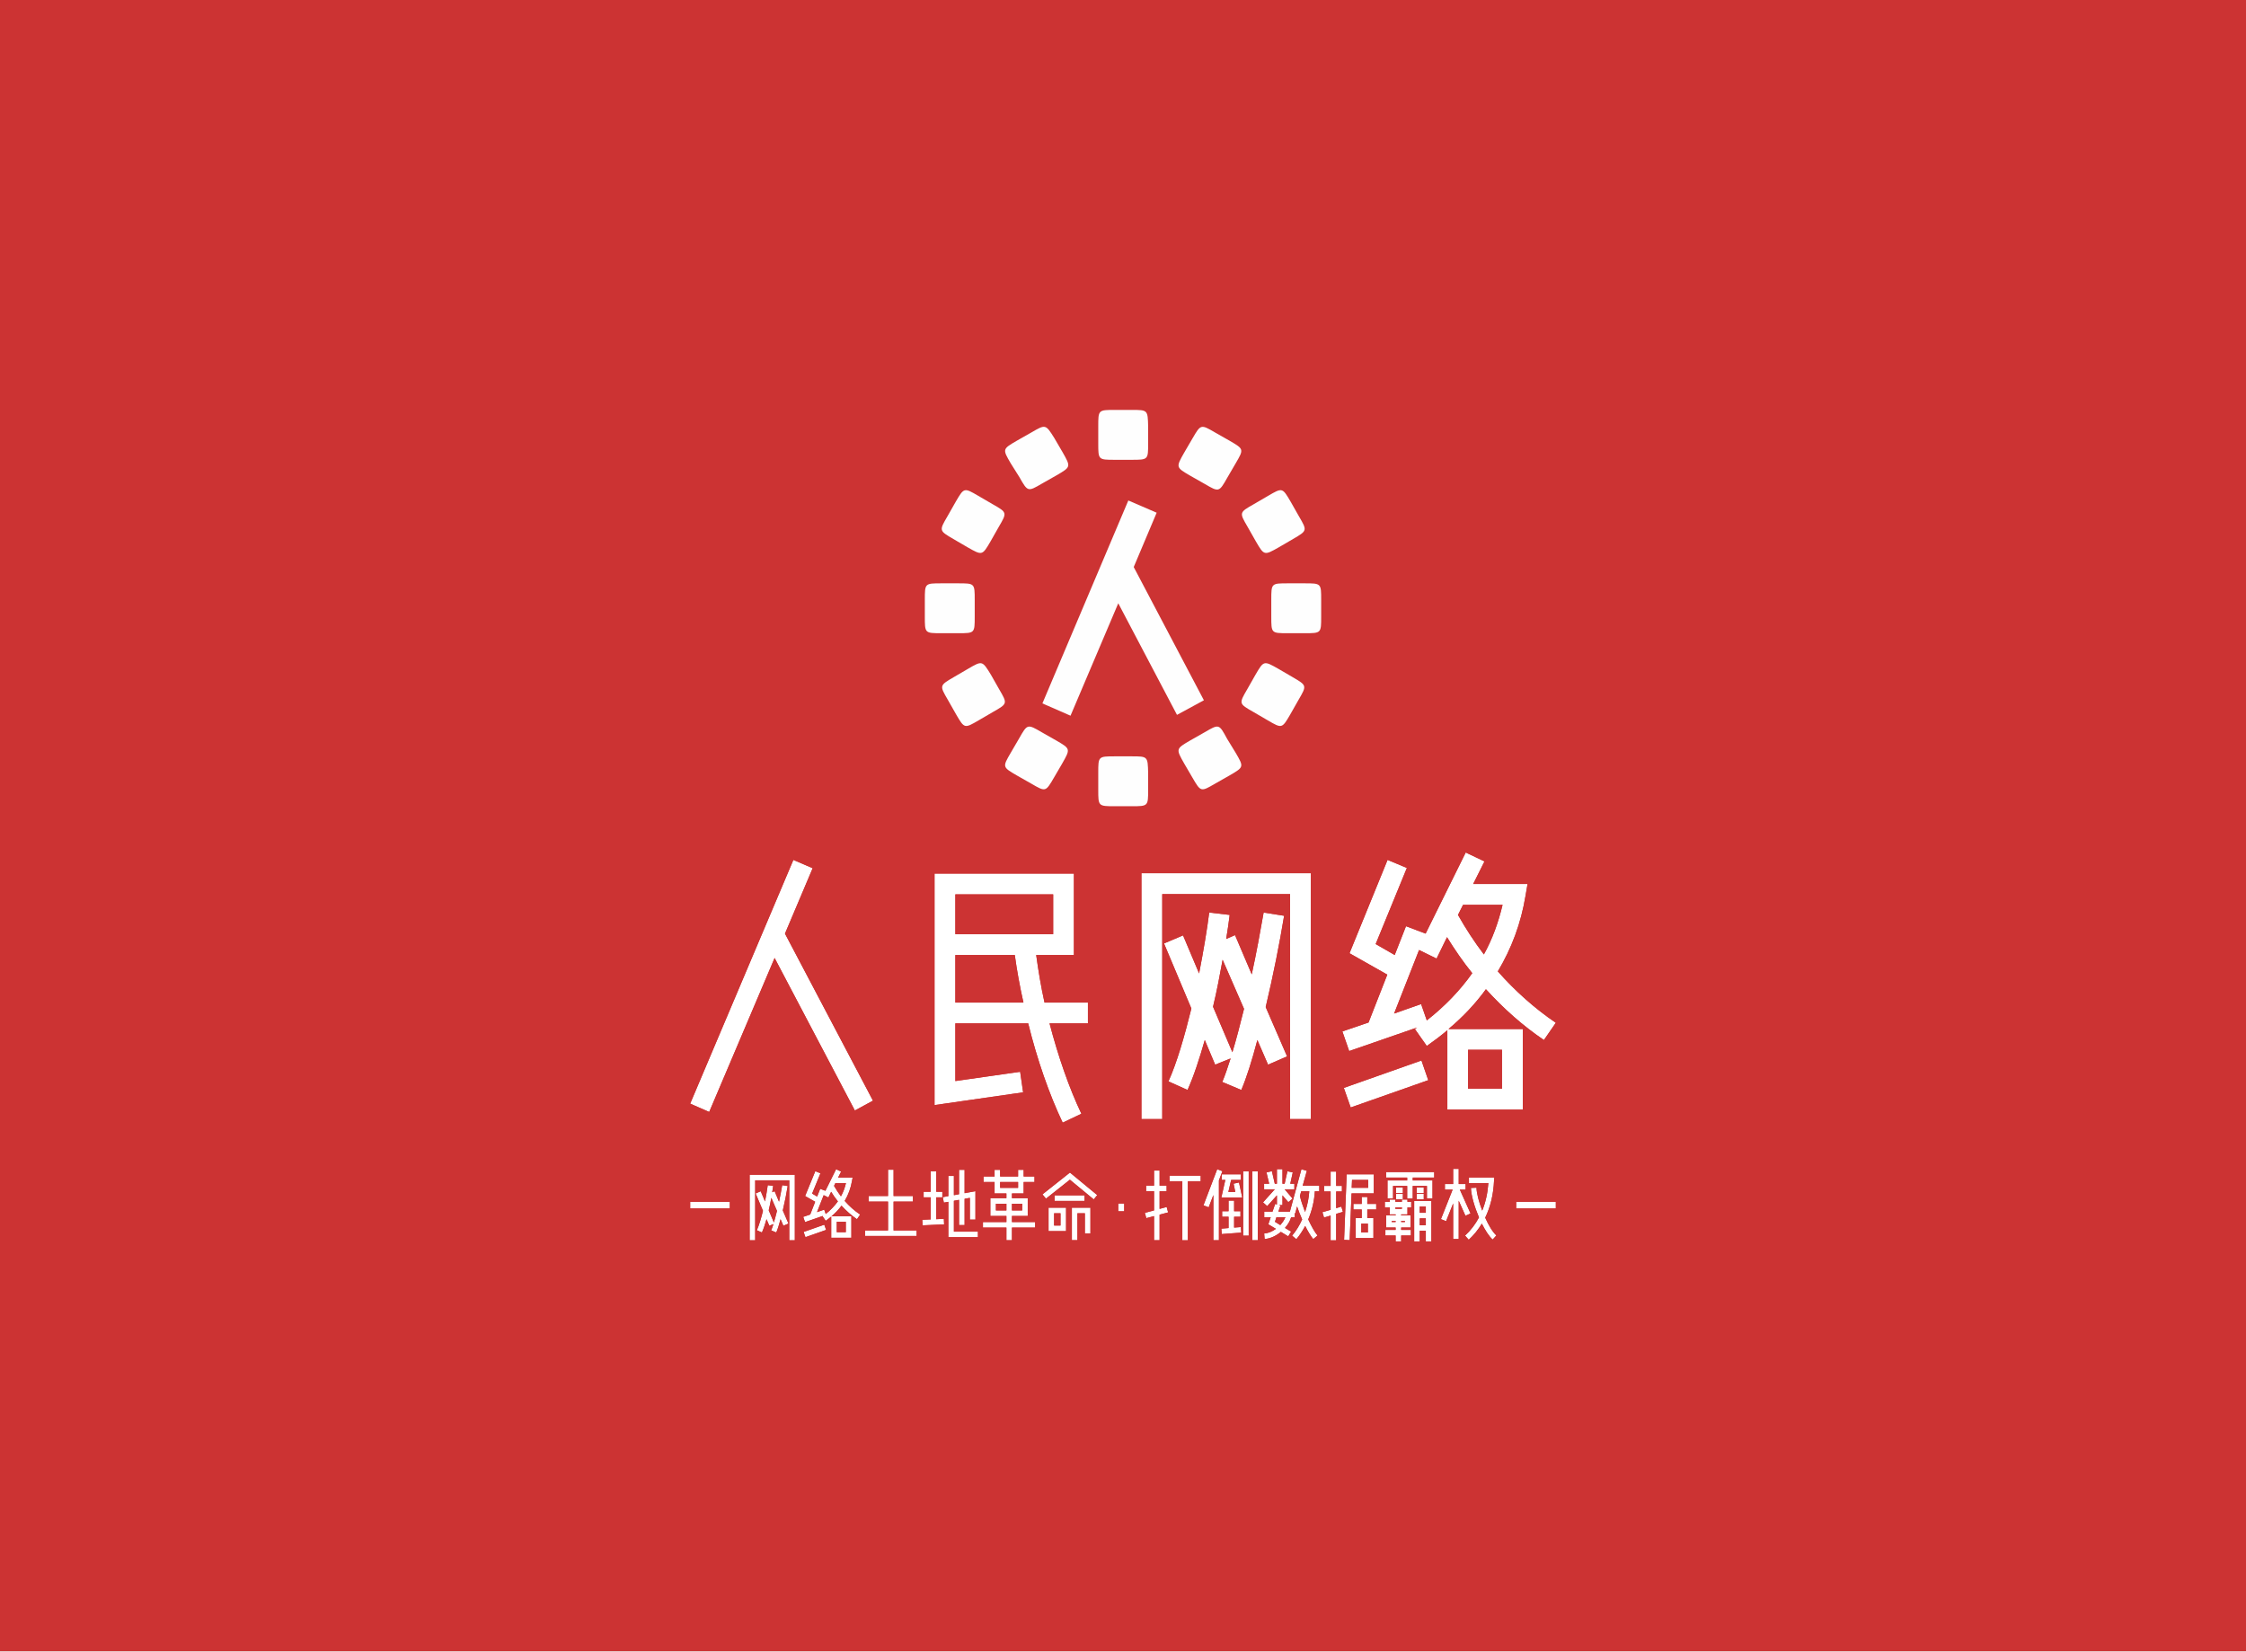
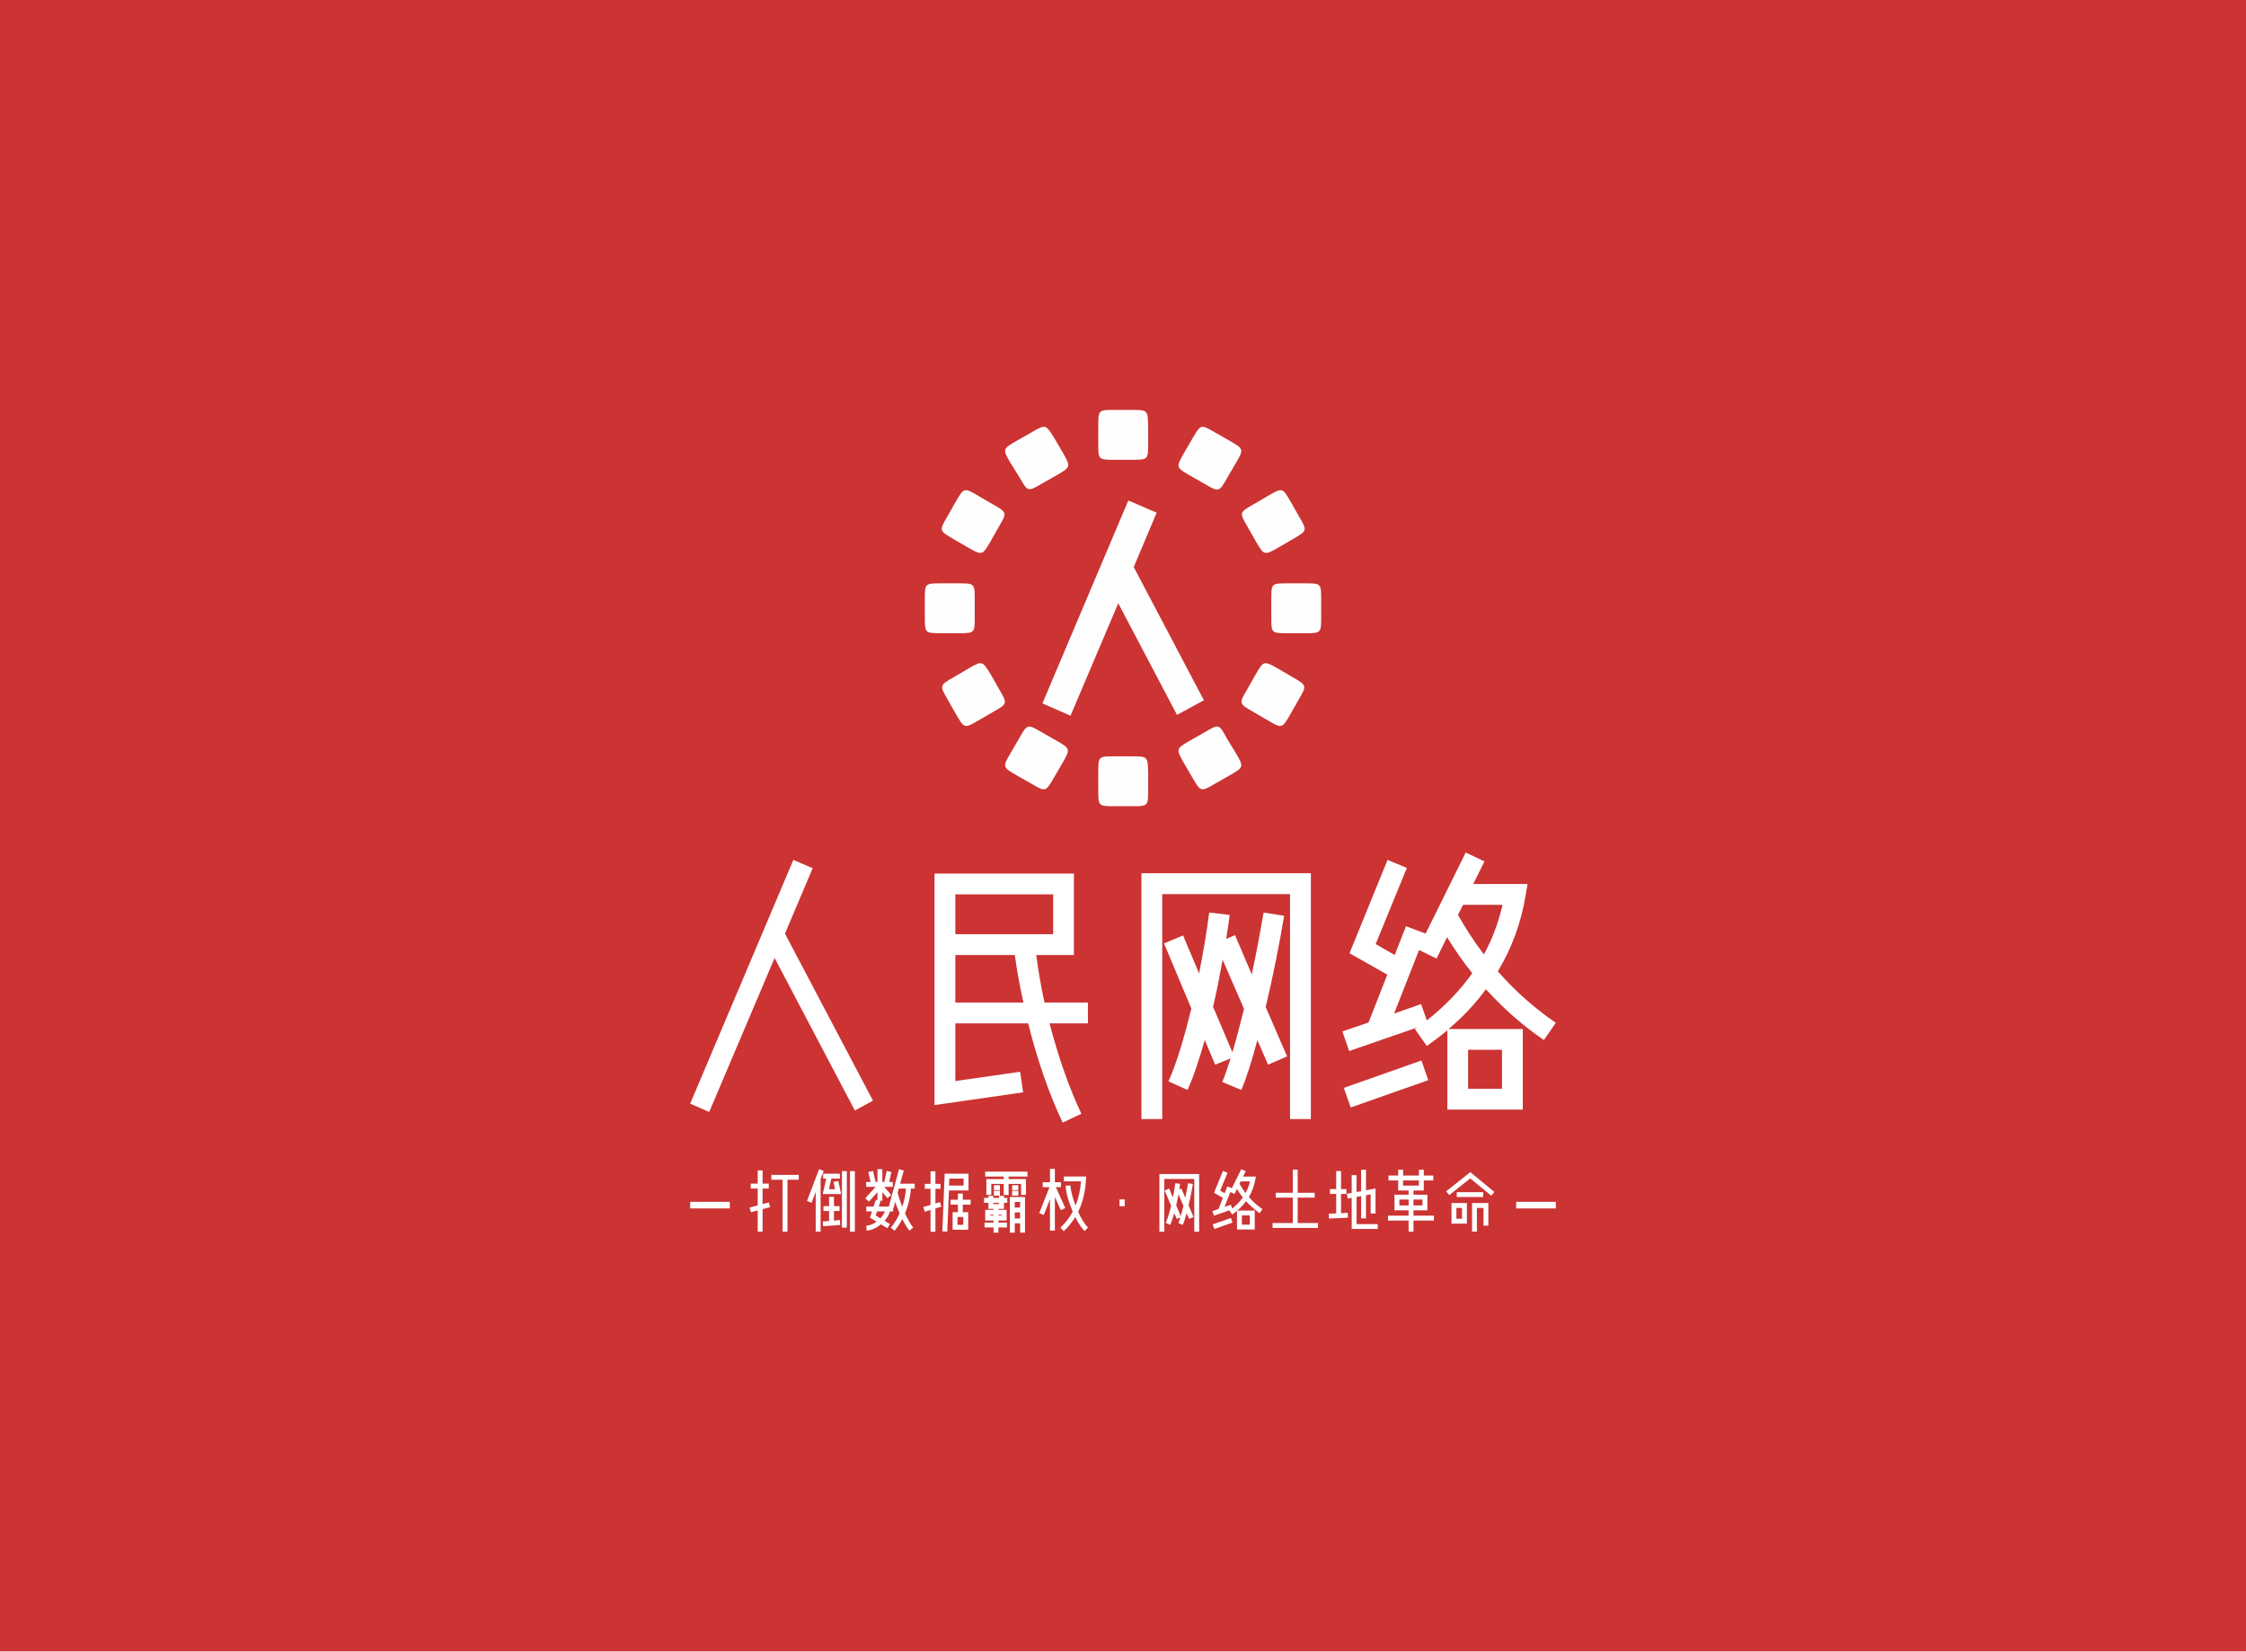
<svg xmlns="http://www.w3.org/2000/svg" data-v-2ae09346="" version="1.0" width="100%" height="100%" viewBox="0 0 340 250" preserveAspectRatio="xMidYMid meet" color-interpolation-filters="sRGB" class="el-tooltip" style="margin: auto;">
  <rect data-v-2ae09346="" x="0" y="0" width="100%" height="100%" fill="#cc3333" fill-opacity="1" class="background" />
  <rect data-v-2ae09346="" x="0" y="0" width="100%" height="100%" fill="url(#watermark)" fill-opacity="1" class="watermarklayer" />
  <g data-v-2ae09346="" fill="#ffffff" class="icon-text-wrapper icon-svg-group iconsvg" transform="translate(104.48,62.05901)">
    <g class="iconsvg-imagesvg font-path" transform="translate(35.52,0)">
      <rect fill="#ffffff" fill-opacity="0" stroke-width="2" x="0" y="0" width="60" height="60" class="image-rect" />
      <svg filter="url(#colors4908014325)" viewBox="0 0 60 60" x="0" y="0" width="60" height="60" filtersec="colorsf9414287352" class="image-svg-svg">
        <g>
          <svg version="1.1" x="0" y="0" viewBox="16.9 -18 100.1 100.1" enable-background="new 17 -18 100 100" xml:space="preserve" width="60" height="60">
            <path d="M90.2-12.3c-3.6-2.1-3.6-2.1-5.7,1.5l-2.1,3.6c-2.1,3.7-2.1,3.7,1.5,5.8l3.7,2.1c3.6,2.1,3.6,2.1,5.7-1.6l2.1-3.6  c2.1-3.6,2.1-3.6-1.5-5.7L90.2-12.3z M112.8,25.8h-4.2c-4.2,0-4.2,0-4.2,4.2v4.2c0,4.2,0,4.2,4.2,4.2h4.2c4.2,0,4.2,0,4.2-4.2v-4.2  C117,25.8,117,25.8,112.8,25.8z M69.1-18h-4.2c-4.2,0-4.2,0-4.2,4.2v4.2c0,4.2,0,4.2,4.2,4.2h4.2c4.2,0,4.2,0,4.2-4.2v-4.2  C73.2-18,73.2-18,69.1-18z M43.8-12.3l-3.7,2.1c-3.6,2.1-3.6,2.1-1.5,5.7L40.8-1c2.1,3.7,2.1,3.7,5.7,1.6l3.7-2.1  c3.6-2.1,3.6-2.1,1.5-5.8l-2.1-3.6C47.4-14.4,47.4-14.4,43.8-12.3z M106.2,47.4c-3.7-2.1-3.7-2.1-5.8,1.5l-2.1,3.7  c-2.1,3.6-2.1,3.6,1.6,5.7l3.6,2.1c3.6,2.1,3.6,2.1,5.7-1.5l2.1-3.7c2.1-3.6,2.1-3.6-1.5-5.7L106.2,47.4z M87.6,63.4l-3.7,2.1  c-3.6,2.1-3.6,2.1-1.5,5.8l2.1,3.6c2.1,3.6,2.1,3.6,5.7,1.5l3.7-2.1c3.6-2.1,3.6-2.1,1.5-5.7L93.2,65C91.2,61.3,91.2,61.3,87.6,63.4  z M30.4,3.7c-3.6-2.1-3.6-2.1-5.7,1.5l-2.1,3.7c-2.1,3.6-2.1,3.6,1.5,5.7l3.6,2.1c3.7,2.1,3.7,2.1,5.8-1.5l2.1-3.7  c2.1-3.6,2.1-3.6-1.6-5.7L30.4,3.7z M25.3,25.8h-4.2c-4.2,0-4.2,0-4.2,4.2v4.2c0,4.2,0,4.2,4.2,4.2h4.2c4.2,0,4.2,0,4.2-4.2v-4.2  C29.5,25.8,29.5,25.8,25.3,25.8z M69.1,69.5h-4.2c-4.2,0-4.2,0-4.2,4.2v4.2c0,4.2,0,4.2,4.2,4.2h4.2c4.2,0,4.2,0,4.2-4.2v-4.2  C73.2,69.5,73.2,69.5,69.1,69.5z M27.8,47.4l-3.6,2.1c-3.6,2.1-3.6,2.1-1.5,5.7l2.1,3.7c2.1,3.6,2.1,3.6,5.7,1.5l3.6-2.1  c3.7-2.1,3.7-2.1,1.6-5.7l-2.1-3.7C31.4,45.3,31.4,45.3,27.8,47.4z M46.4,63.4c-3.6-2.1-3.6-2.1-5.7,1.6l-2.1,3.6  c-2.1,3.6-2.1,3.6,1.5,5.7l3.7,2.1c3.6,2.1,3.6,2.1,5.7-1.5l2.1-3.6c2.1-3.7,2.1-3.7-1.5-5.8L46.4,63.4z M103.6,3.7L100,5.8  c-3.7,2.1-3.7,2.1-1.6,5.7l2.1,3.7c2.1,3.6,2.1,3.6,5.8,1.5l3.6-2.1c3.6-2.1,3.6-2.1,1.5-5.7l-2.1-3.7  C107.2,1.6,107.2,1.6,103.6,3.7z" />
          </svg>
          <g transform="translate(19.2375,15.16)" stroke-width="2.2" stroke="red">
            <g transform="translate(0, 0)">
              <g>
                <path d="M12.46-16.87L21.91 1.09L24.05-0.07L13.69-19.74L16.94-27.44L14.67-28.42L2.52 0.28L4.76 1.26Z" transform="translate(-2.52, 28.42)" />
              </g>
            </g>
          </g>
        </g>
      </svg>
      <defs>
        <filter id="colors4908014325">
          <feColorMatrix type="matrix" values="0 0 0 0 0.996  0 0 0 0 0.996  0 0 0 0 0.996  0 0 0 1 0" class="icon-fecolormatrix" />
        </filter>
        <filter id="colorsf9414287352">
          <feColorMatrix type="matrix" values="0 0 0 0 0.996  0 0 0 0 0.996  0 0 0 0 0.996  0 0 0 1 0" class="icon-fecolormatrix" />
        </filter>
        <filter id="colorsb429399639">
          <feColorMatrix type="matrix" values="0 0 0 0 0  0 0 0 0 0  0 0 0 0 0  0 0 0 1 0" class="icon-fecolormatrix" />
        </filter>
      </defs>
    </g>
    <g transform="translate(0,66.99999)" mask="url(#0746de97-0546-4dd7-a503-7608e33ed88e)">
      <g fill-rule="" class="tp-name iconsvg-namesvg" transform="translate(0,0)">
        <g>
          <path d="M16.02-21.69L28.17 1.40L30.91-0.09L17.59-25.38L21.78-35.28L18.86-36.54L3.24 0.36L6.12 1.62ZM53.64-1.35L53.19-4.46L43.38-3.06L43.38-11.79L54.41-11.79C55.75-6.34 57.60-1.03 59.63 3.24L62.46 1.89C60.61-1.98 58.95-6.79 57.64-11.79L63.45-11.79L63.45-14.94L56.88-14.94C56.34-17.37 55.94-19.80 55.62-22.14L61.33-22.14L61.33-34.47L40.23-34.47L40.23 0.58ZM43.38-31.32L58.19-31.32L58.19-25.29L43.38-25.29ZM52.38-22.14C52.70-19.80 53.14-17.37 53.69-14.94L43.38-14.94L43.38-22.14ZM97.20-34.52L71.55-34.52L71.55 2.70L74.70 2.70L74.70-31.36L94.05-31.36L94.05 2.70L97.20 2.70ZM93.60-6.79L90.36-14.26C91.48-18.95 92.47-23.94 93.15-28.08L90.05-28.57C89.55-25.74 88.97-22.50 88.25-19.21L85.72-25.15L84.38-24.57C84.60-25.92 84.78-27.13 84.91-28.21L81.81-28.57C81.50-26.05 80.95-22.81 80.28-19.35L77.85-25.11L74.97-23.89L79.11-14.04C78.08-9.86 76.91-5.80 75.64-3.01L78.53-1.71C79.47-3.78 80.33-6.43 81.14-9.27L82.71-5.54L85.05-6.48C84.60-5.08 84.19-3.87 83.79-2.92L86.67-1.71C87.44-3.51 88.29-6.17 89.10-9.27L90.72-5.54ZM82.39-14.31C82.98-16.74 83.43-19.17 83.84-21.42L87.08-13.99C86.49-11.61 85.91-9.36 85.32-7.42ZM114.75-8.37C115.83-9.13 116.86-9.90 117.86-10.75L117.86 1.26L129.28 1.26L129.28-10.93L118.03-10.93C120.24-12.78 122.13-14.80 123.70-16.96C126.36-14.04 129.28-11.43 132.48-9.27L134.28-11.88C131.09-14.04 128.12-16.70 125.50-19.66C127.58-23.13 129.01-26.95 129.69-31.09L130.00-32.89L121.77-32.89L123.48-36.31L120.64-37.66L114.57-25.38L111.60-26.50L109.89-22.14L107.01-23.80L111.73-35.32L108.81-36.54L103.05-22.41L108.77-19.17L105.93-11.92L101.97-10.57L103.00-7.60L113.27-11.16L112.95-10.93ZM117.81-24.84C118.98-22.95 120.24-21.11 121.63-19.39C119.79-16.79 117.50-14.40 114.75-12.24L113.89-14.71L109.80-13.28L113.58-22.90L116.23-21.60ZM114.97-3.19L113.94-6.17L102.19-2.02L103.23 0.94ZM121.00-7.79L126.13-7.79L126.13-1.89L121.00-1.89ZM123.39-22.23C121.95-24.12 120.64-26.14 119.47-28.21L120.24-29.74L126.22-29.74C125.59-27.09 124.69-24.57 123.39-22.23Z" transform="translate(-3.24, 37.665)" />
        </g>
        <g fill="#cc3333" transform="translate(134.04,0)" />
      </g>
      <g fill-rule="" hollow-target="t-name" class="tp-slogan iconsvg-slogansvg" fill="#ffffff" transform="translate(0,47.9)">
        <rect x="0" height="1" y="4.99" width="6" />
        <rect height="1" y="4.99" width="6" x="125.04" />
        <g transform="translate(8.999996,0)">
-           <path d="M7.92-9.20L1.08-9.20L1.08 0.72L1.92 0.72L1.92-8.36L7.08-8.36L7.08 0.72L7.92 0.72ZM6.96-1.81L6.10-3.80C6.40-5.05 6.66-6.38 6.84-7.49L6.01-7.62C5.88-6.86 5.72-6 5.53-5.12L4.86-6.71L4.50-6.55C4.56-6.91 4.61-7.24 4.64-7.52L3.82-7.62C3.73-6.95 3.59-6.08 3.41-5.16L2.76-6.70L1.99-6.37L3.10-3.74C2.82-2.63 2.51-1.55 2.17-0.80L2.94-0.46C3.19-1.01 3.42-1.72 3.64-2.47L4.06-1.48L4.68-1.73C4.56-1.36 4.45-1.03 4.34-0.78L5.11-0.46C5.32-0.94 5.54-1.64 5.76-2.47L6.19-1.48ZM3.97-3.82C4.13-4.46 4.25-5.11 4.36-5.71L5.22-3.73C5.06-3.10 4.91-2.50 4.75-1.98ZM12.60-2.23C12.89-2.44 13.16-2.64 13.43-2.87L13.43 0.34L16.48 0.34L16.48-2.92L13.48-2.92C14.06-3.41 14.57-3.95 14.99-4.52C15.70-3.74 16.48-3.05 17.33-2.47L17.81-3.17C16.96-3.74 16.16-4.45 15.47-5.24C16.02-6.17 16.40-7.19 16.58-8.29L16.67-8.77L14.47-8.77L14.93-9.68L14.17-10.04L12.55-6.77L11.76-7.07L11.30-5.90L10.54-6.35L11.80-9.42L11.02-9.74L9.48-5.98L11.00-5.11L10.25-3.18L9.19-2.82L9.47-2.03L12.20-2.98L12.12-2.92ZM13.42-6.62C13.73-6.12 14.06-5.63 14.44-5.17C13.94-4.48 13.33-3.84 12.60-3.26L12.37-3.92L11.28-3.54L12.29-6.11L13.00-5.76ZM12.66-0.85L12.38-1.64L9.25-0.54L9.53 0.25ZM14.27-2.08L15.64-2.08L15.64-0.50L14.27-0.50ZM14.90-5.93C14.52-6.43 14.17-6.97 13.86-7.52L14.06-7.93L15.66-7.93C15.49-7.22 15.25-6.55 14.90-5.93ZM25.80-5.98L22.87-5.98L22.87-9.96L22.03-9.96L22.03-5.98L19.10-5.98L19.10-5.14L22.03-5.14L22.03-0.77L18.55-0.77L18.55 0.07L26.36 0.07L26.36-0.77L22.87-0.77L22.87-5.14L25.80-5.14ZM35.26-6.71L33.62-6.41L33.62-9.94L32.78-9.94L32.78-6.25L32.00-6.11L32.00-9.02L31.16-9.02L31.16-5.96L30.32-5.81L30.48-4.98L31.16-5.10L31.16 0.25L35.64 0.25L35.64-0.59L32.00-0.59L32.00-5.26L32.78-5.40L32.78-1.58L33.62-1.58L33.62-5.56L34.42-5.70L34.42-2.41L35.26-2.41ZM30.25-6.62L29.33-6.62L29.33-9.72L28.49-9.72L28.49-6.62L27.42-6.62L27.42-5.78L28.49-5.78L28.49-2.44L27.22-2.38L27.26-1.54L30.52-1.69L30.48-2.53L29.33-2.47L29.33-5.78L30.25-5.78ZM40.79-1.20L44.30-1.20L44.30-2.04L40.79-2.04L40.79-2.96L43.18-2.96L43.18-5.65L40.79-5.65L40.79-6.37L42.56-6.37L42.56-8.10L44.20-8.10L44.20-8.94L42.56-8.94L42.56-9.94L41.72-9.94L41.72-8.94L39-8.94L39-9.94L38.16-9.94L38.16-8.94L36.49-8.94L36.49-8.10L38.16-8.10L38.16-6.37L39.95-6.37L39.95-5.65L37.52-5.65L37.52-2.96L39.95-2.96L39.95-2.04L36.40-2.04L36.40-1.20L39.95-1.20L39.95 0.71L40.79 0.71ZM39-7.21L39-8.10L41.72-8.10L41.72-7.21ZM38.36-4.81L39.95-4.81L39.95-3.80L38.36-3.80ZM40.79-3.80L40.79-4.81L42.34-4.81L42.34-3.80ZM48.98-4.21L46.33-4.21L46.33-0.67L48.98-0.67ZM53.70-6.12L49.57-9.53L45.41-6.23L45.94-5.58L49.56-8.45L53.17-5.47ZM50.70-3.37L51.83-3.37L51.83-0.32L52.67-0.32L52.67-4.21L49.86-4.21L49.86 0.70L50.70 0.70ZM51.78-6.08L47.24-6.08L47.24-5.24L51.78-5.24ZM47.17-3.37L48.14-3.37L48.14-1.51L47.17-1.51ZM56.88-4.84L56.88-3.67L57.78-3.67L57.78-4.84ZM62.30-2.94L62.30 0.71L63.14 0.71L63.14-3.16L64.43-3.50L64.21-4.32L63.14-4.03L63.14-6.71L64.20-6.71L64.20-7.55L63.14-7.55L63.14-9.83L62.30-9.83L62.30-7.55L61.10-7.55L61.10-6.71L62.30-6.71L62.30-3.80L60.91-3.43L61.13-2.63ZM69.36-9.06L64.64-9.06L64.64-8.22L66.58-8.22L66.58 0.72L67.42 0.72L67.42-8.22L69.36-8.22ZM71.28-6.13L71.28 0.71L72.12 0.71L72.12-8.35L72.65-9.74L71.86-10.04L69.78-4.57L70.57-4.27ZM78.01-9.71L77.17-9.71L77.17 0.71L78.01 0.71ZM76.63-9.71L75.79-9.71L75.79 0.02L76.63 0.02ZM75.44-9.26L72.56-9.26L72.56-8.42L73.09-8.42L72.49-5.76L75.65-5.76L75.16-8.03L74.34-7.85L74.60-6.60L73.55-6.60L73.97-8.42L75.44-8.42ZM75.38-3.68L74.42-3.68L74.42-5.28L73.58-5.28L73.58-3.68L72.61-3.68L72.61-2.84L73.58-2.84L73.58-1.13L72.49-1.04L72.55-0.22L75.50-0.44L75.44-1.28L74.42-1.20L74.42-2.84L75.38-2.84ZM80.90-6.08L80.90-4.69L80.64-4.79L80.23-3.61L78.98-3.61L78.98-2.77L79.96-2.77L79.60-1.70L80.75-1.01C80.22-0.62 79.61-0.35 78.97-0.30L79.04 0.53C79.96 0.46 80.81 0.02 81.50-0.55L82.61 0.12L83.05-0.59L82.12-1.15C82.58-1.68 82.92-2.26 83.05-2.77L83.60-2.77L83.60-3.38L83.68-3.37L83.95-4.40C84.17-3.76 84.43-3.08 84.72-2.44C84.34-1.57 83.83-0.73 83.20 0.02L83.84 0.56C84.35-0.04 84.79-0.72 85.18-1.45C85.60-0.61 86.03 0.10 86.40 0.54L87.05 0C86.63-0.49 86.12-1.40 85.64-2.44C86.21-3.78 86.56-5.24 86.64-6.70L87.31-6.70L87.31-7.54L84.80-7.54L85.43-9.80L84.61-10.03L82.86-3.61L81.12-3.61L81.43-4.52L81.18-4.61L81.74-4.61L81.74-6.08L82.63-5.05L83.27-5.59L82.07-7.00L83.54-7.00L83.54-7.84L82.92-7.84L83.30-9.55L82.49-9.73L82.07-7.84L81.74-7.84L81.74-10.04L80.90-10.04L80.90-7.84L80.58-7.84L80.14-9.74L79.32-9.55L79.73-7.84L78.96-7.84L78.96-7.00L80.58-7.00L78.80-5.02L79.43-4.45ZM85.16-3.56C84.83-4.43 84.54-5.29 84.38-5.99L84.58-6.70L85.80-6.70C85.74-5.76 85.55-4.68 85.16-3.56ZM82.18-2.77C82.04-2.40 81.77-1.98 81.41-1.58L80.60-2.08L80.83-2.77ZM92.20-6.38L95.56-6.38L95.56-9.26L91.46-9.26L91.07 0.66L91.91 0.70ZM95.93-4.78L94.58-4.78L94.58-5.84L93.74-5.84L93.74-4.78L92.48-4.78L92.48-3.94L93.74-3.94L93.74-2.64L92.83-2.64L92.83 0.38L95.51 0.38L95.51-2.64L94.58-2.64L94.58-3.94L95.93-3.94ZM90.74-7.51L89.87-7.51L89.87-9.68L89.03-9.68L89.03-7.51L88.04-7.51L88.04-6.67L89.03-6.67L89.03-3.89L87.79-3.53L88.03-2.72L89.03-3.02L89.03 0.73L89.87 0.73L89.87-3.28L90.89-3.58L90.65-4.38L89.87-4.14L89.87-6.67L90.74-6.67ZM92.27-8.42L94.72-8.42L94.72-7.22L92.22-7.22ZM93.67-1.80L94.67-1.80L94.67-0.46L93.67-0.46ZM101.23-5.10L100.66-5.10L100.66-5.45L99.82-5.45L99.82-5.10L98.83-5.10L98.83-5.45L97.99-5.45L97.99-5.10L97.24-5.10L97.24-4.26L97.99-4.26L97.99-3.20L98.87-3.20L98.87-3.04L97.44-3.04L97.44-1.21L98.87-1.21L98.87-0.85L97.32-0.85L97.32-0.01L98.87-0.01L98.87 0.89L99.71 0.89L99.71-0.01L101.18-0.01L101.18-0.85L99.71-0.85L99.71-1.21L101.12-1.21L101.12-3.04L99.71-3.04L99.71-3.20L100.66-3.20L100.66-4.26L101.23-4.26ZM104.71-9.61L97.43-9.61L97.43-8.77L100.62-8.77L100.62-8.34L97.64-8.34L97.64-5.62L98.48-5.62L98.48-7.50L100.62-7.50L100.62-5.60L101.46-5.60L101.46-7.50L103.61-7.50L103.61-5.62L104.45-5.62L104.45-8.34L101.46-8.34L101.46-8.77L104.71-8.77ZM104.28-5.24L101.68-5.24L101.68 0.89L102.52 0.89L102.52-0.72L103.44-0.72L103.44 0.89L104.28 0.89ZM102.52-2.60L103.44-2.60L103.44-1.56L102.52-1.56ZM103.13-7.27L102.07-7.27L102.07-6.43L103.13-6.43ZM103.13-6.32L102.07-6.32L102.07-5.48L103.13-5.48ZM103.44-3.44L102.52-3.44L102.52-4.40L103.44-4.40ZM99.97-6.32L98.93-6.32L98.93-5.48L99.97-5.48ZM99.97-7.27L98.93-7.27L98.93-6.43L99.97-6.43ZM98.83-4.04L98.83-4.26L99.82-4.26L99.82-4.04ZM98.28-2.20L98.87-2.20L98.87-2.05L98.28-2.05ZM99.71-2.05L99.71-2.20L100.28-2.20L100.28-2.05ZM108.42-5.27L109.44-2.99L110.21-3.34L108.59-6.95L109.46-6.95L109.46-7.79L108.42-7.79L108.42-10.09L107.58-10.09L107.58-7.79L106.33-7.79L106.33-6.95L107.50-6.95L105.73-2.48L106.51-2.17L107.58-4.86L107.58 0.53L108.42 0.53ZM109.94 0.64C110.72-0.08 111.38-0.90 111.92-1.80C112.44-0.78 113.00 0.11 113.56 0.61L114.12-0.01C113.56-0.52 112.94-1.55 112.43-2.70C113.22-4.33 113.68-6.22 113.77-8.34L113.80-8.78L109.97-8.78L109.97-7.94L112.91-7.94C112.80-6.41 112.49-5.02 111.98-3.77C111.48-5.06 111.13-6.38 111.11-7.24L110.27-7.20C110.30-6.08 110.81-4.33 111.49-2.74C110.94-1.70 110.24-0.78 109.38 0.01Z" transform="translate(-1.08, 10.092)" />
+           <g transform="scale(.88)">
+             <path d="M1.64-2.94L1.64 0.71L2.48 0.71L2.48-3.16L3.77-3.50L3.55-4.32L2.48-4.03L2.48-6.71L3.54-6.71L3.54-7.55L2.48-7.55L2.48-9.83L1.64-9.83L1.64-7.55L0.44-7.55L0.44-6.71L1.64-6.71L1.64-3.80L0.25-3.43L0.47-2.63ZM8.70-9.06L3.98-9.06L3.98-8.22L5.92-8.22L5.92 0.72L6.76 0.72L6.76-8.22L8.70-8.22ZM11.62-6.13L11.62 0.71L12.46 0.71L12.46-8.35L12.99-9.74L12.20-10.04L10.12-4.57L10.91-4.27ZM18.35-9.71L17.51-9.71L17.51 0.71L18.35 0.71ZM16.97-9.71L16.13-9.71L16.13 0.02L16.97 0.02ZM15.78-9.26L12.90-9.26L12.90-8.42L13.43-8.42L12.83-5.76L15.99-5.76L15.50-8.03L14.68-7.85L14.94-6.60L13.89-6.60L14.31-8.42L15.78-8.42ZM15.72-3.68L14.76-3.68L14.76-5.28L13.92-5.28L13.92-3.68L12.95-3.68L12.95-2.84L13.92-2.84L13.92-1.13L12.83-1.04L12.89-0.22L15.84-0.44L15.78-1.28L14.76-1.20L14.76-2.84L15.72-2.84ZM22.24-6.08L22.24-4.69L21.98-4.79L21.57-3.61L20.32-3.61L20.32-2.77L21.30-2.77L20.94-1.70L22.09-1.01C21.56-0.62 20.95-0.35 20.31-0.30L20.38 0.53C21.30 0.46 22.15 0.02 22.84-0.55L23.95 0.12L24.39-0.59L23.46-1.15C23.92-1.68 24.26-2.26 24.39-2.77L24.94-2.77L24.94-3.38L25.02-3.37L25.29-4.40C25.51-3.76 25.77-3.08 26.06-2.44C25.68-1.57 25.17-0.73 24.54 0.02L25.18 0.56C25.69-0.04 26.13-0.72 26.52-1.45C26.94-0.61 27.37 0.10 27.74 0.54L28.39 0C27.97-0.49 27.46-1.40 26.98-2.44C27.55-3.78 27.90-5.24 27.98-6.70L28.65-6.70L28.65-7.54L26.14-7.54L26.77-9.80L25.95-10.03L24.20-3.61L22.46-3.61L22.77-4.52L22.52-4.61L23.08-4.61L23.08-6.08L23.97-5.05L24.61-5.59L23.41-7.00L24.88-7.00L24.88-7.84L24.26-7.84L24.64-9.55L23.83-9.73L23.41-7.84L23.08-7.84L23.08-10.04L22.24-10.04L22.24-7.84L21.92-7.84L21.48-9.74L20.66-9.55L21.07-7.84L20.30-7.84L20.30-7.00L21.92-7.00L20.14-5.02L20.77-4.45ZM26.50-3.56C26.17-4.43 25.88-5.29 25.72-5.99L25.92-6.70L27.14-6.70C27.08-5.76 26.89-4.68 26.50-3.56ZM23.52-2.77C23.38-2.40 23.11-1.98 22.75-1.58L21.94-2.08L22.17-2.77ZM34.54-6.38L37.90-6.38L37.90-9.26L33.80-9.26L33.41 0.66L34.25 0.70ZM38.27-4.78L36.92-4.78L36.92-5.84L36.08-5.84L36.08-4.78L34.82-4.78L34.82-3.94L36.08-3.94L36.08-2.64L35.17-2.64L35.17 0.38L37.85 0.38L37.85-2.64L36.92-2.64L36.92-3.94L38.27-3.94ZM33.08-7.51L32.21-7.51L32.21-9.68L31.37-9.68L31.37-7.51L30.38-7.51L30.38-6.67L31.37-6.67L31.37-3.89L30.13-3.53L30.37-2.72L31.37-3.02L31.37 0.73L32.21 0.73L32.21-3.28L33.23-3.58L32.99-4.38L32.21-4.14L32.21-6.67L33.08-6.67ZM34.61-8.42L37.06-8.42L37.06-7.22L34.56-7.22ZM36.01-1.80L37.01-1.80L37.01-0.46L36.01-0.46ZM44.57-5.10L44.00-5.10L44.00-5.45L43.16-5.45L43.16-5.10L42.17-5.10L42.17-5.45L41.33-5.45L41.33-5.10L40.58-5.10L40.58-4.26L41.33-4.26L41.33-3.20L42.21-3.20L42.21-3.04L40.78-3.04L40.78-1.21L42.21-1.21L42.21-0.85L40.66-0.85L40.66-0.01L42.21-0.01L42.21 0.89L43.05 0.89L43.05-0.01L44.52-0.01L44.52-0.85L43.05-0.85L43.05-1.21L44.46-1.21L44.46-3.04L43.05-3.04L43.05-3.20L44.00-3.20L44.00-4.26L44.57-4.26ZM48.05-9.61L40.77-9.61L40.77-8.77L43.96-8.77L43.96-8.34L40.98-8.34L40.98-5.62L41.82-5.62L41.82-7.50L43.96-7.50L43.96-5.60L44.80-5.60L44.80-7.50L46.95-7.50L46.95-5.62L47.79-5.62L47.79-8.34L44.80-8.34L44.80-8.77L48.05-8.77ZM47.62-5.24L45.02-5.24L45.02 0.89L45.86 0.89L45.86-0.72L46.78-0.72L46.78 0.89L47.62 0.89ZM45.86-2.60L46.78-2.60L46.78-1.56L45.86-1.56ZM46.47-7.27L45.41-7.27L45.41-6.43L46.47-6.43ZM46.47-6.32L45.41-6.32L45.41-5.48L46.47-5.48ZM46.78-3.44L45.86-3.44L45.86-4.40L46.78-4.40ZM43.31-6.32L42.27-6.32L42.27-5.48L43.31-5.48ZM43.31-7.27L42.27-7.27L42.27-6.43L43.31-6.43ZM42.17-4.04L42.17-4.26L43.16-4.26L43.16-4.04ZM41.62-2.20L42.21-2.20L42.21-2.05L41.62-2.05ZM43.05-2.05L43.05-2.20L43.62-2.20L43.62-2.05ZM52.76-5.27L53.78-2.99L54.55-3.34L52.93-6.95L53.80-6.95L53.80-7.79L52.76-7.79L52.76-10.09L51.92-10.09L51.92-7.79L50.67-7.79L50.67-6.95L51.84-6.95L50.07-2.48L50.85-2.17L51.92-4.86L51.92 0.53L52.76 0.53ZM54.28 0.64C55.06-0.08 55.72-0.90 56.26-1.80C56.78-0.78 57.34 0.11 57.90 0.61L58.46-0.01C57.90-0.52 57.28-1.55 56.77-2.70C57.56-4.33 58.02-6.22 58.11-8.34L58.14-8.78L54.31-8.78L54.31-7.94L57.25-7.94C57.14-6.41 56.83-5.02 56.32-3.77C55.82-5.06 55.47-6.38 55.45-7.24L54.61-7.20C54.64-6.08 55.15-4.33 55.83-2.74C55.28-1.70 54.58-0.78 53.72 0.01ZM63.88-4.84L63.88-3.67L64.78-3.67L64.78-4.84ZM77.58-9.20L70.74-9.20L70.74 0.72L71.58 0.72L71.58-8.36L76.74-8.36L76.74 0.72L77.58 0.72ZM76.62-1.81L75.76-3.80C76.06-5.05 76.32-6.38 76.50-7.49L75.67-7.62C75.54-6.86 75.38-6 75.19-5.12L74.52-6.71L74.16-6.55C74.22-6.91 74.27-7.24 74.30-7.52L73.48-7.62C73.39-6.95 73.25-6.08 73.07-5.16L72.42-6.70L71.65-6.37L72.76-3.74C72.48-2.63 72.17-1.55 71.83-0.80L72.60-0.46C72.85-1.01 73.08-1.72 73.30-2.47L73.72-1.48L74.34-1.73C74.22-1.36 74.11-1.03 74.00-0.78L74.77-0.46C74.98-0.94 75.20-1.64 75.42-2.47L75.85-1.48ZM73.63-3.82C73.79-4.46 73.91-5.11 74.02-5.71L74.88-3.73C74.72-3.10 74.57-2.50 74.41-1.98ZM83.26-2.23C83.55-2.44 83.82-2.64 84.09-2.87L84.09 0.34L87.14 0.34L87.14-2.92L84.14-2.92C84.72-3.41 85.23-3.95 85.65-4.52C86.36-3.74 87.14-3.05 87.99-2.47L88.47-3.17C87.62-3.74 86.82-4.45 86.13-5.24C86.68-6.17 87.06-7.19 87.24-8.29L87.33-8.77L85.13-8.77L85.59-9.68L84.83-10.04L83.21-6.77L82.42-7.07L81.96-5.90L81.20-6.35L82.46-9.42L81.68-9.74L80.14-5.98L81.66-5.11L80.91-3.18L79.85-2.82L80.13-2.03L82.86-2.98L82.78-2.92ZM84.08-6.62C84.39-6.12 84.72-5.63 85.10-5.17C84.60-4.48 83.99-3.84 83.26-3.26L83.03-3.92L81.94-3.54L82.95-6.11L83.66-5.76ZM83.32-0.85L83.04-1.64L79.91-0.54L80.19 0.25ZM84.93-2.08L86.30-2.08L86.30-0.50L84.93-0.50ZM85.56-5.93C85.18-6.43 84.83-6.97 84.52-7.52L84.72-7.93L86.32-7.93C86.15-7.22 85.91-6.55 85.56-5.93ZM97.46-5.98L94.53-5.98L94.53-9.96L93.69-9.96L93.69-5.98L90.76-5.98L90.76-5.14L93.69-5.14L93.69-0.77L90.21-0.77L90.21 0.07L98.02 0.07L98.02-0.77L94.53-0.77L94.53-5.14L97.46-5.14ZM107.92-6.71L106.28-6.41L106.28-9.94L105.44-9.94L105.44-6.25L104.66-6.11L104.66-9.02L103.82-9.02L103.82-5.96L102.98-5.81L103.14-4.98L103.82-5.10L103.82 0.25L108.30 0.25L108.30-0.59L104.66-0.59L104.66-5.26L105.44-5.40L105.44-1.58L106.28-1.58L106.28-5.56L107.08-5.70L107.08-2.41L107.92-2.41ZM102.91-6.62L101.99-6.62L101.99-9.72L101.15-9.72L101.15-6.62L100.08-6.62L100.08-5.78L101.15-5.78L101.15-2.44L99.88-2.38L99.92-1.54L103.18-1.69L103.14-2.53L101.99-2.47L101.99-5.78L102.91-5.78ZM114.45-1.20L117.96-1.20L117.96-2.04L114.45-2.04L114.45-2.96L116.84-2.96L116.84-5.65L114.45-5.65L114.45-6.37L116.22-6.37L116.22-8.10L117.86-8.10L117.86-8.94L116.22-8.94L116.22-9.94L115.38-9.94L115.38-8.94L112.66-8.94L112.66-9.94L111.82-9.94L111.82-8.94L110.15-8.94L110.15-8.10L111.82-8.10L111.82-6.37L113.61-6.37L113.61-5.65L111.18-5.65L111.18-2.96L113.61-2.96L113.61-2.04L110.06-2.04L110.06-1.20L113.61-1.20L113.61 0.71L114.45 0.71ZM112.66-7.21L112.66-8.10L115.38-8.10L115.38-7.21ZM112.02-4.81L113.61-4.81L113.61-3.80L112.02-3.80ZM114.45-3.80L114.45-4.81L116.00-4.81L116.00-3.80ZM123.64-4.21L120.99-4.21L120.99-0.67L123.64-0.67ZM128.36-6.12L124.23-9.53L120.07-6.23L120.60-5.58L124.22-8.45L127.83-5.47ZM125.36-3.37L126.49-3.37L126.49-0.32L127.33-0.32L127.33-4.21L124.52-4.21L124.52 0.70L125.36 0.70ZM126.44-6.08L121.90-6.08L121.90-5.24L126.44-5.24ZM121.83-3.37L122.80-3.37L122.80-1.51L121.83-1.51Z" transform="translate(-0.252, 10.092)" />
+           </g>
        </g>
      </g>
    </g>
  </g>
-   <mask id="0746de97-0546-4dd7-a503-7608e33ed88e">
-     <g fill-rule="" class="tp-name iconsvg-namesvg" transform="translate(0,0)" fill="white">
-       <g>
-         <path d="M16.02-21.69L28.17 1.40L30.91-0.09L17.59-25.38L21.78-35.28L18.86-36.54L3.24 0.36L6.12 1.62ZM53.64-1.35L53.19-4.46L43.38-3.06L43.38-11.79L54.41-11.79C55.75-6.34 57.60-1.03 59.63 3.24L62.46 1.89C60.61-1.98 58.95-6.79 57.64-11.79L63.45-11.79L63.45-14.94L56.88-14.94C56.34-17.37 55.94-19.80 55.62-22.14L61.33-22.14L61.33-34.47L40.23-34.47L40.23 0.58ZM43.38-31.32L58.19-31.32L58.19-25.29L43.38-25.29ZM52.38-22.14C52.70-19.80 53.14-17.37 53.69-14.94L43.38-14.94L43.38-22.14ZM97.20-34.52L71.55-34.52L71.55 2.70L74.70 2.70L74.70-31.36L94.05-31.36L94.05 2.70L97.20 2.70ZM93.60-6.79L90.36-14.26C91.48-18.95 92.47-23.94 93.15-28.08L90.05-28.57C89.55-25.74 88.97-22.50 88.25-19.21L85.72-25.15L84.38-24.57C84.60-25.92 84.78-27.13 84.91-28.21L81.81-28.57C81.50-26.05 80.95-22.81 80.28-19.35L77.85-25.11L74.97-23.89L79.11-14.04C78.08-9.86 76.91-5.80 75.64-3.01L78.53-1.71C79.47-3.78 80.33-6.43 81.14-9.27L82.71-5.54L85.05-6.48C84.60-5.08 84.19-3.87 83.79-2.92L86.67-1.71C87.44-3.51 88.29-6.17 89.10-9.27L90.72-5.54ZM82.39-14.31C82.98-16.74 83.43-19.17 83.84-21.42L87.08-13.99C86.49-11.61 85.91-9.36 85.32-7.42ZM114.75-8.37C115.83-9.13 116.86-9.90 117.86-10.75L117.86 1.26L129.28 1.26L129.28-10.93L118.03-10.93C120.24-12.78 122.13-14.80 123.70-16.96C126.36-14.04 129.28-11.43 132.48-9.27L134.28-11.88C131.09-14.04 128.12-16.70 125.50-19.66C127.58-23.13 129.01-26.95 129.69-31.09L130.00-32.89L121.77-32.89L123.48-36.31L120.64-37.66L114.57-25.38L111.60-26.50L109.89-22.14L107.01-23.80L111.73-35.32L108.81-36.54L103.05-22.41L108.77-19.17L105.93-11.92L101.97-10.57L103.00-7.60L113.27-11.16L112.95-10.93ZM117.81-24.84C118.98-22.95 120.24-21.11 121.63-19.39C119.79-16.79 117.50-14.40 114.75-12.24L113.89-14.71L109.80-13.28L113.58-22.90L116.23-21.60ZM114.97-3.19L113.94-6.17L102.19-2.02L103.23 0.94ZM121.00-7.79L126.13-7.79L126.13-1.89L121.00-1.89ZM123.39-22.23C121.95-24.12 120.64-26.14 119.47-28.21L120.24-29.74L126.22-29.74C125.59-27.09 124.69-24.57 123.39-22.23Z" transform="translate(-3.24, 37.665)" />
-       </g>
-       <g transform="translate(134.04,0)" />
-     </g>
-     <rect fill="#000" x="0" y="0" width="135.04" height="14.98" transform="translate(-2, 45.9)" />
-     <g fill-rule="" hollow-target="t-name" class="tp-slogan iconsvg-slogansvg" transform="translate(0,47.9)" fill="#fff">
-       <rect x="0" height="1" y="4.99" width="6" />
-       <rect height="1" y="4.99" width="6" x="125.04" />
-       <g transform="translate(8.999996,0)">
-         <path d="M7.92-9.20L1.08-9.20L1.08 0.72L1.92 0.72L1.92-8.36L7.08-8.36L7.08 0.72L7.92 0.72ZM6.96-1.81L6.10-3.80C6.40-5.05 6.66-6.38 6.84-7.49L6.01-7.62C5.88-6.86 5.72-6 5.53-5.12L4.86-6.71L4.50-6.55C4.56-6.91 4.61-7.24 4.64-7.52L3.82-7.62C3.73-6.95 3.59-6.08 3.41-5.16L2.76-6.70L1.99-6.37L3.10-3.74C2.82-2.63 2.51-1.55 2.17-0.80L2.94-0.46C3.19-1.01 3.42-1.72 3.64-2.47L4.06-1.48L4.68-1.73C4.56-1.36 4.45-1.03 4.34-0.78L5.11-0.46C5.32-0.94 5.54-1.64 5.76-2.47L6.19-1.48ZM3.97-3.82C4.13-4.46 4.25-5.11 4.36-5.71L5.22-3.73C5.06-3.10 4.91-2.50 4.75-1.98ZM12.60-2.23C12.89-2.44 13.16-2.64 13.43-2.87L13.43 0.34L16.48 0.34L16.48-2.92L13.48-2.92C14.06-3.41 14.57-3.95 14.99-4.52C15.70-3.74 16.48-3.05 17.33-2.47L17.81-3.17C16.96-3.74 16.16-4.45 15.47-5.24C16.02-6.17 16.40-7.19 16.58-8.29L16.67-8.77L14.47-8.77L14.93-9.68L14.17-10.04L12.55-6.77L11.76-7.07L11.30-5.90L10.54-6.35L11.80-9.42L11.02-9.74L9.48-5.98L11.00-5.11L10.25-3.18L9.19-2.82L9.47-2.03L12.20-2.98L12.12-2.92ZM13.42-6.62C13.73-6.12 14.06-5.63 14.44-5.17C13.94-4.48 13.33-3.84 12.60-3.26L12.37-3.92L11.28-3.54L12.29-6.11L13.00-5.76ZM12.66-0.85L12.38-1.64L9.25-0.54L9.53 0.25ZM14.27-2.08L15.64-2.08L15.64-0.50L14.27-0.50ZM14.90-5.93C14.52-6.43 14.17-6.97 13.86-7.52L14.06-7.93L15.66-7.93C15.49-7.22 15.25-6.55 14.90-5.93ZM25.80-5.98L22.87-5.98L22.87-9.96L22.03-9.96L22.03-5.98L19.10-5.98L19.10-5.14L22.03-5.14L22.03-0.77L18.55-0.77L18.55 0.07L26.36 0.07L26.36-0.77L22.87-0.77L22.87-5.14L25.80-5.14ZM35.26-6.71L33.62-6.41L33.62-9.94L32.78-9.94L32.78-6.25L32.00-6.11L32.00-9.02L31.16-9.02L31.16-5.96L30.32-5.81L30.48-4.98L31.16-5.10L31.16 0.25L35.64 0.25L35.64-0.59L32.00-0.59L32.00-5.26L32.78-5.40L32.78-1.58L33.62-1.58L33.62-5.56L34.42-5.70L34.42-2.41L35.26-2.41ZM30.25-6.62L29.33-6.62L29.33-9.72L28.49-9.72L28.49-6.62L27.42-6.62L27.42-5.78L28.49-5.78L28.49-2.44L27.22-2.38L27.26-1.54L30.52-1.69L30.48-2.53L29.33-2.47L29.33-5.78L30.25-5.78ZM40.79-1.20L44.30-1.20L44.30-2.04L40.79-2.04L40.79-2.96L43.18-2.96L43.18-5.65L40.79-5.65L40.79-6.37L42.56-6.37L42.56-8.10L44.20-8.10L44.20-8.94L42.56-8.94L42.56-9.94L41.72-9.94L41.72-8.94L39-8.94L39-9.94L38.16-9.94L38.16-8.94L36.49-8.94L36.49-8.10L38.16-8.10L38.16-6.37L39.95-6.37L39.95-5.65L37.52-5.65L37.52-2.96L39.95-2.96L39.95-2.04L36.40-2.04L36.40-1.20L39.95-1.20L39.95 0.71L40.79 0.71ZM39-7.21L39-8.10L41.72-8.10L41.72-7.21ZM38.36-4.81L39.95-4.81L39.95-3.80L38.36-3.80ZM40.79-3.80L40.79-4.81L42.34-4.81L42.34-3.80ZM48.98-4.21L46.33-4.21L46.33-0.67L48.98-0.67ZM53.70-6.12L49.57-9.53L45.41-6.23L45.94-5.58L49.56-8.45L53.17-5.47ZM50.70-3.37L51.83-3.37L51.83-0.32L52.67-0.32L52.67-4.21L49.86-4.21L49.86 0.70L50.70 0.70ZM51.78-6.08L47.24-6.08L47.24-5.24L51.78-5.24ZM47.17-3.37L48.14-3.37L48.14-1.51L47.17-1.51ZM56.88-4.84L56.88-3.67L57.78-3.67L57.78-4.84ZM62.30-2.94L62.30 0.71L63.14 0.71L63.14-3.16L64.43-3.50L64.21-4.32L63.14-4.03L63.14-6.71L64.20-6.71L64.20-7.55L63.14-7.55L63.14-9.83L62.30-9.83L62.30-7.55L61.10-7.55L61.10-6.71L62.30-6.71L62.30-3.80L60.91-3.43L61.13-2.63ZM69.36-9.06L64.64-9.06L64.64-8.22L66.58-8.22L66.58 0.72L67.42 0.72L67.42-8.22L69.36-8.22ZM71.28-6.13L71.28 0.71L72.12 0.71L72.12-8.35L72.65-9.74L71.86-10.04L69.78-4.57L70.57-4.27ZM78.01-9.71L77.17-9.71L77.17 0.71L78.01 0.71ZM76.63-9.71L75.79-9.71L75.79 0.02L76.63 0.02ZM75.44-9.26L72.56-9.26L72.56-8.42L73.09-8.42L72.49-5.76L75.65-5.76L75.16-8.03L74.34-7.85L74.60-6.60L73.55-6.60L73.97-8.42L75.44-8.42ZM75.38-3.68L74.42-3.68L74.42-5.28L73.58-5.28L73.58-3.68L72.61-3.68L72.61-2.84L73.58-2.84L73.58-1.13L72.49-1.04L72.55-0.22L75.50-0.44L75.44-1.28L74.42-1.20L74.42-2.84L75.38-2.84ZM80.90-6.08L80.90-4.69L80.64-4.79L80.23-3.61L78.98-3.61L78.98-2.77L79.96-2.77L79.60-1.70L80.75-1.01C80.22-0.62 79.61-0.35 78.97-0.30L79.04 0.53C79.96 0.46 80.81 0.02 81.50-0.55L82.61 0.12L83.05-0.59L82.12-1.15C82.58-1.68 82.92-2.26 83.05-2.77L83.60-2.77L83.60-3.38L83.68-3.37L83.95-4.40C84.17-3.76 84.43-3.08 84.72-2.44C84.34-1.57 83.83-0.73 83.20 0.02L83.84 0.56C84.35-0.04 84.79-0.72 85.18-1.45C85.60-0.61 86.03 0.10 86.40 0.54L87.05 0C86.63-0.49 86.12-1.40 85.64-2.44C86.21-3.78 86.56-5.24 86.64-6.70L87.31-6.70L87.31-7.54L84.80-7.54L85.43-9.80L84.61-10.03L82.86-3.61L81.12-3.61L81.43-4.52L81.18-4.61L81.74-4.61L81.74-6.08L82.63-5.05L83.27-5.59L82.07-7.00L83.54-7.00L83.54-7.84L82.92-7.84L83.30-9.55L82.49-9.73L82.07-7.84L81.74-7.84L81.74-10.04L80.90-10.04L80.90-7.84L80.58-7.84L80.14-9.74L79.32-9.55L79.73-7.84L78.96-7.84L78.96-7.00L80.58-7.00L78.80-5.02L79.43-4.45ZM85.16-3.56C84.83-4.43 84.54-5.29 84.38-5.99L84.58-6.70L85.80-6.70C85.74-5.76 85.55-4.68 85.16-3.56ZM82.18-2.77C82.04-2.40 81.77-1.98 81.41-1.58L80.60-2.08L80.83-2.77ZM92.20-6.38L95.56-6.38L95.56-9.26L91.46-9.26L91.07 0.66L91.91 0.70ZM95.93-4.78L94.58-4.78L94.58-5.84L93.74-5.84L93.74-4.78L92.48-4.78L92.48-3.94L93.74-3.94L93.74-2.64L92.83-2.64L92.83 0.38L95.51 0.38L95.51-2.64L94.58-2.64L94.58-3.94L95.93-3.94ZM90.74-7.51L89.87-7.51L89.87-9.68L89.03-9.68L89.03-7.51L88.04-7.51L88.04-6.67L89.03-6.67L89.03-3.89L87.79-3.53L88.03-2.72L89.03-3.02L89.03 0.73L89.87 0.73L89.87-3.28L90.89-3.58L90.65-4.38L89.87-4.14L89.87-6.67L90.74-6.67ZM92.27-8.42L94.72-8.42L94.72-7.22L92.22-7.22ZM93.67-1.80L94.67-1.80L94.67-0.46L93.67-0.46ZM101.23-5.10L100.66-5.10L100.66-5.45L99.82-5.45L99.82-5.10L98.83-5.10L98.83-5.45L97.99-5.45L97.99-5.10L97.24-5.10L97.24-4.26L97.99-4.26L97.99-3.20L98.87-3.20L98.87-3.04L97.44-3.04L97.44-1.21L98.87-1.21L98.87-0.85L97.32-0.85L97.32-0.01L98.87-0.01L98.87 0.89L99.71 0.89L99.71-0.01L101.18-0.01L101.18-0.85L99.71-0.85L99.71-1.21L101.12-1.21L101.12-3.04L99.71-3.04L99.71-3.20L100.66-3.20L100.66-4.26L101.23-4.26ZM104.71-9.61L97.43-9.61L97.43-8.77L100.62-8.77L100.62-8.34L97.64-8.34L97.64-5.62L98.48-5.62L98.48-7.50L100.62-7.50L100.62-5.60L101.46-5.60L101.46-7.50L103.61-7.50L103.61-5.62L104.45-5.62L104.45-8.34L101.46-8.34L101.46-8.77L104.71-8.77ZM104.28-5.24L101.68-5.24L101.68 0.89L102.52 0.89L102.52-0.72L103.44-0.72L103.44 0.89L104.28 0.89ZM102.52-2.60L103.44-2.60L103.44-1.56L102.52-1.56ZM103.13-7.27L102.07-7.27L102.07-6.43L103.13-6.43ZM103.13-6.32L102.07-6.32L102.07-5.48L103.13-5.48ZM103.44-3.44L102.52-3.44L102.52-4.40L103.44-4.40ZM99.97-6.32L98.93-6.32L98.93-5.48L99.97-5.48ZM99.97-7.27L98.93-7.27L98.93-6.43L99.97-6.43ZM98.83-4.04L98.83-4.26L99.82-4.26L99.82-4.04ZM98.28-2.20L98.87-2.20L98.87-2.05L98.28-2.05ZM99.71-2.05L99.71-2.20L100.28-2.20L100.28-2.05ZM108.42-5.27L109.44-2.99L110.21-3.34L108.59-6.95L109.46-6.95L109.46-7.79L108.42-7.79L108.42-10.09L107.58-10.09L107.58-7.79L106.33-7.79L106.33-6.95L107.50-6.95L105.73-2.48L106.51-2.17L107.58-4.86L107.58 0.53L108.42 0.53ZM109.94 0.64C110.72-0.08 111.38-0.90 111.92-1.80C112.44-0.78 113.00 0.11 113.56 0.61L114.12-0.01C113.56-0.52 112.94-1.55 112.43-2.70C113.22-4.33 113.68-6.22 113.77-8.34L113.80-8.78L109.97-8.78L109.97-7.94L112.91-7.94C112.80-6.41 112.49-5.02 111.98-3.77C111.48-5.06 111.13-6.38 111.11-7.24L110.27-7.20C110.30-6.08 110.81-4.33 111.49-2.74C110.94-1.70 110.24-0.78 109.38 0.01Z" transform="translate(-1.08, 10.092)" />
-       </g>
-     </g>
-   </mask>
</svg>
